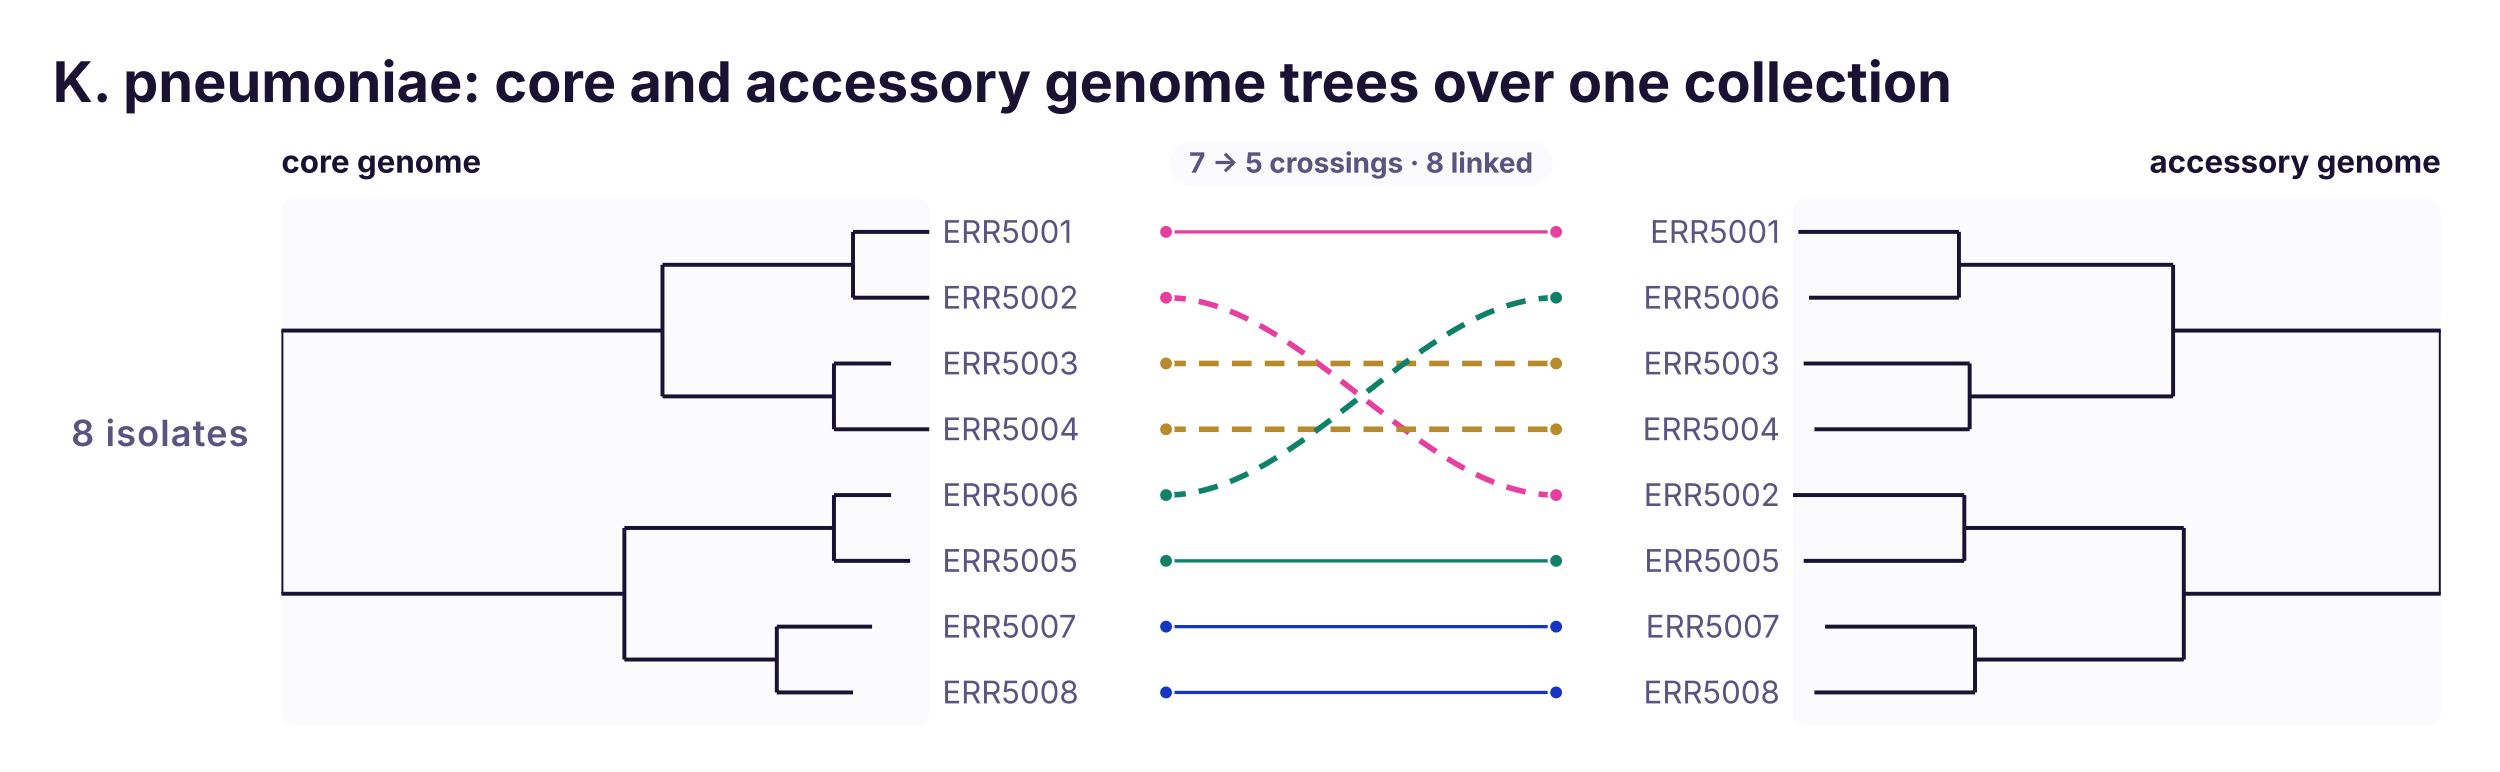
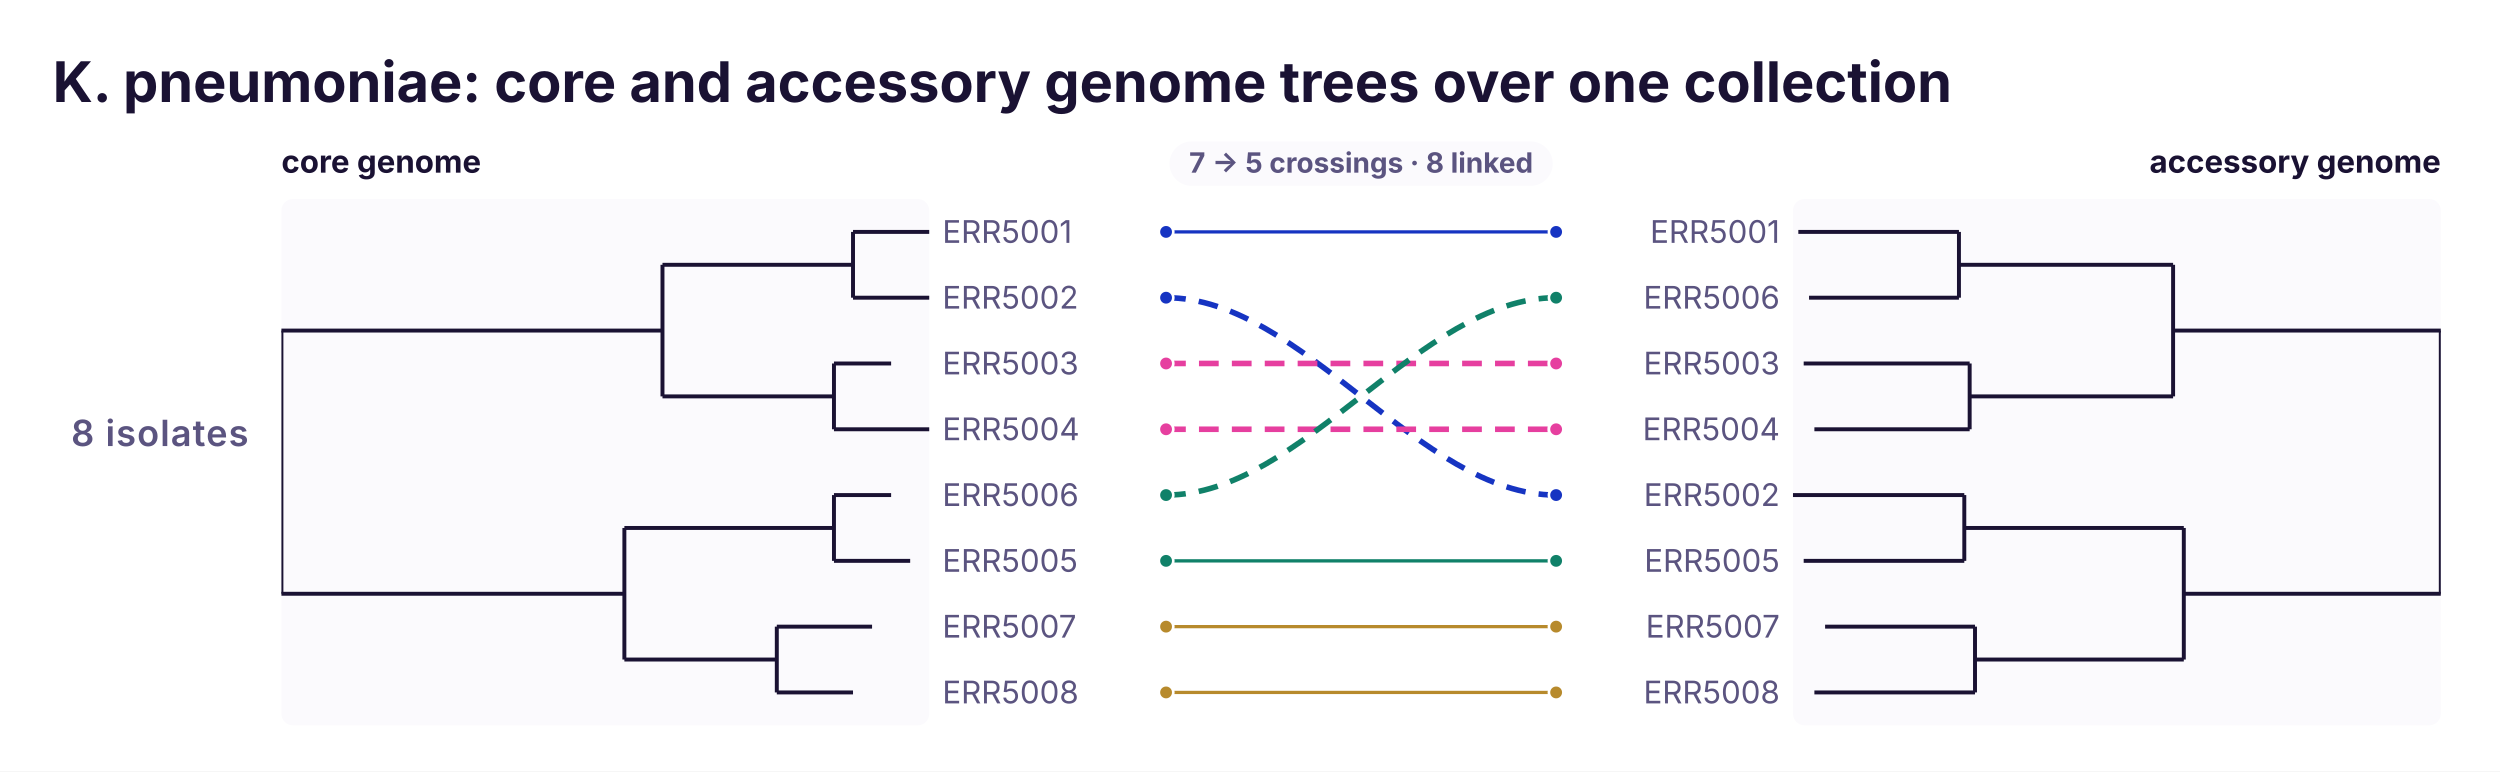
<svg xmlns="http://www.w3.org/2000/svg" width="760" height="234.5" viewBox="0 0 760 234.5" font-family="Inter, Liberation Sans, Arial, Helvetica, sans-serif" role="img" aria-labelledby="karyon-title karyon-desc">
  <defs>
    <clipPath id="karyon-clip-0">
      <rect x="85.55" y="43" width="656.45" height="177.5" />
    </clipPath>
  </defs>
  <rect x="0" y="0" width="760" height="234.5" fill="#ffffff" />
  <text x="16" y="31" fill="#1a1233" font-size="17" text-anchor="start" font-weight="bold">K. pneumoniae: core and accessory genome trees over one collection</text>
  <text x="75.55" y="135.6" fill="#5b5480" font-size="11" text-anchor="end" font-weight="600" letter-spacing="0.03em">8 isolates</text>
  <g clip-path="url(#karyon-clip-0)">
    <rect x="85.55" y="60.5" width="196.935" height="160" rx="3.5" fill="#fbfafd" />
    <rect x="545.065" y="60.5" width="196.935" height="160" rx="3.5" fill="#fbfafd" />
    <g>
-       <path d="M354.485 70.5C395.988 70.5 431.562 70.5 473.065 70.5" fill="none" stroke="#e63f9f" stroke-width="1" />
+       <path d="M354.485 70.5C395.988 70.5 431.562 70.5 473.065 70.5" fill="none" stroke="#1634c2" stroke-width="1" />
      <text x="286.485" y="73.825" fill="#5b5480" font-size="9.5" text-anchor="start">ERR5001</text>
      <text x="541.065" y="73.825" fill="#5b5480" font-size="9.5" text-anchor="end">ERR5001</text>
      <circle cx="354.485" cy="70.5" r="2.6" fill="#ffffff" />
-       <circle cx="354.485" cy="70.5" r="1.8" fill="#e63f9f" />
+       <circle cx="354.485" cy="70.5" r="1.8" fill="#1634c2" />
      <circle cx="473.065" cy="70.5" r="2.6" fill="#ffffff" />
-       <circle cx="473.065" cy="70.5" r="1.8" fill="#e63f9f" />
+       <circle cx="473.065" cy="70.5" r="1.8" fill="#1634c2" />
    </g>
    <g>
-       <path d="M354.485 90.5C395.988 90.5 431.562 150.5 473.065 150.5" fill="none" stroke="#e63f9f" stroke-width="1.7" stroke-dasharray="6 4" />
+       <path d="M354.485 90.5C395.988 90.5 431.562 150.5 473.065 150.5" fill="none" stroke="#1634c2" stroke-width="1.7" stroke-dasharray="6 4" />
      <text x="286.485" y="93.825" fill="#5b5480" font-size="9.5" text-anchor="start">ERR5002</text>
      <text x="541.065" y="153.825" fill="#5b5480" font-size="9.5" text-anchor="end">ERR5002</text>
      <circle cx="354.485" cy="90.5" r="2.6" fill="#ffffff" />
-       <circle cx="354.485" cy="90.5" r="1.8" fill="#e63f9f" />
+       <circle cx="354.485" cy="90.5" r="1.8" fill="#1634c2" />
      <circle cx="473.065" cy="150.5" r="2.6" fill="#ffffff" />
-       <circle cx="473.065" cy="150.5" r="1.8" fill="#e63f9f" />
+       <circle cx="473.065" cy="150.5" r="1.8" fill="#1634c2" />
    </g>
    <g>
-       <path d="M354.485 110.5C395.988 110.5 431.562 110.5 473.065 110.5" fill="none" stroke="#b78a2c" stroke-width="1.7" stroke-dasharray="6 4" />
+       <path d="M354.485 110.5C395.988 110.5 431.562 110.5 473.065 110.5" fill="none" stroke="#e63f9f" stroke-width="1.7" stroke-dasharray="6 4" />
      <text x="286.485" y="113.825" fill="#5b5480" font-size="9.5" text-anchor="start">ERR5003</text>
      <text x="541.065" y="113.825" fill="#5b5480" font-size="9.5" text-anchor="end">ERR5003</text>
      <circle cx="354.485" cy="110.5" r="2.6" fill="#ffffff" />
-       <circle cx="354.485" cy="110.5" r="1.8" fill="#b78a2c" />
+       <circle cx="354.485" cy="110.5" r="1.8" fill="#e63f9f" />
      <circle cx="473.065" cy="110.5" r="2.6" fill="#ffffff" />
-       <circle cx="473.065" cy="110.5" r="1.8" fill="#b78a2c" />
+       <circle cx="473.065" cy="110.5" r="1.8" fill="#e63f9f" />
    </g>
    <g>
-       <path d="M354.485 130.5C395.988 130.5 431.562 130.5 473.065 130.5" fill="none" stroke="#b78a2c" stroke-width="1.7" stroke-dasharray="6 4" />
+       <path d="M354.485 130.5C395.988 130.5 431.562 130.5 473.065 130.5" fill="none" stroke="#e63f9f" stroke-width="1.7" stroke-dasharray="6 4" />
      <text x="286.485" y="133.825" fill="#5b5480" font-size="9.5" text-anchor="start">ERR5004</text>
      <text x="541.065" y="133.825" fill="#5b5480" font-size="9.5" text-anchor="end">ERR5004</text>
      <circle cx="354.485" cy="130.5" r="2.6" fill="#ffffff" />
-       <circle cx="354.485" cy="130.5" r="1.8" fill="#b78a2c" />
+       <circle cx="354.485" cy="130.5" r="1.8" fill="#e63f9f" />
      <circle cx="473.065" cy="130.5" r="2.6" fill="#ffffff" />
-       <circle cx="473.065" cy="130.5" r="1.8" fill="#b78a2c" />
+       <circle cx="473.065" cy="130.5" r="1.8" fill="#e63f9f" />
    </g>
    <g>
      <path d="M354.485 150.5C395.988 150.5 431.562 90.5 473.065 90.5" fill="none" stroke="#108169" stroke-width="1.7" stroke-dasharray="6 4" />
      <text x="286.485" y="153.825" fill="#5b5480" font-size="9.5" text-anchor="start">ERR5006</text>
      <text x="541.065" y="93.825" fill="#5b5480" font-size="9.5" text-anchor="end">ERR5006</text>
      <circle cx="354.485" cy="150.5" r="2.6" fill="#ffffff" />
      <circle cx="354.485" cy="150.5" r="1.8" fill="#108169" />
      <circle cx="473.065" cy="90.5" r="2.6" fill="#ffffff" />
      <circle cx="473.065" cy="90.5" r="1.8" fill="#108169" />
    </g>
    <g>
      <path d="M354.485 170.5C395.988 170.5 431.562 170.5 473.065 170.5" fill="none" stroke="#108169" stroke-width="1" />
      <text x="286.485" y="173.825" fill="#5b5480" font-size="9.5" text-anchor="start">ERR5005</text>
      <text x="541.065" y="173.825" fill="#5b5480" font-size="9.5" text-anchor="end">ERR5005</text>
      <circle cx="354.485" cy="170.5" r="2.6" fill="#ffffff" />
      <circle cx="354.485" cy="170.5" r="1.8" fill="#108169" />
      <circle cx="473.065" cy="170.5" r="2.6" fill="#ffffff" />
      <circle cx="473.065" cy="170.5" r="1.8" fill="#108169" />
    </g>
    <g>
-       <path d="M354.485 190.5C395.988 190.5 431.562 190.5 473.065 190.5" fill="none" stroke="#1634c2" stroke-width="1" />
+       <path d="M354.485 190.5C395.988 190.5 431.562 190.5 473.065 190.5" fill="none" stroke="#b78a2c" stroke-width="1" />
      <text x="286.485" y="193.825" fill="#5b5480" font-size="9.5" text-anchor="start">ERR5007</text>
      <text x="541.065" y="193.825" fill="#5b5480" font-size="9.5" text-anchor="end">ERR5007</text>
      <circle cx="354.485" cy="190.5" r="2.6" fill="#ffffff" />
-       <circle cx="354.485" cy="190.5" r="1.8" fill="#1634c2" />
+       <circle cx="354.485" cy="190.5" r="1.8" fill="#b78a2c" />
      <circle cx="473.065" cy="190.5" r="2.6" fill="#ffffff" />
-       <circle cx="473.065" cy="190.5" r="1.8" fill="#1634c2" />
+       <circle cx="473.065" cy="190.5" r="1.8" fill="#b78a2c" />
    </g>
    <g>
-       <path d="M354.485 210.5C395.988 210.5 431.562 210.5 473.065 210.5" fill="none" stroke="#1634c2" stroke-width="1" />
+       <path d="M354.485 210.5C395.988 210.5 431.562 210.5 473.065 210.5" fill="none" stroke="#b78a2c" stroke-width="1" />
      <text x="286.485" y="213.825" fill="#5b5480" font-size="9.5" text-anchor="start">ERR5008</text>
      <text x="541.065" y="213.825" fill="#5b5480" font-size="9.5" text-anchor="end">ERR5008</text>
      <circle cx="354.485" cy="210.5" r="2.6" fill="#ffffff" />
-       <circle cx="354.485" cy="210.5" r="1.8" fill="#1634c2" />
+       <circle cx="354.485" cy="210.5" r="1.8" fill="#b78a2c" />
      <circle cx="473.065" cy="210.5" r="2.6" fill="#ffffff" />
-       <circle cx="473.065" cy="210.5" r="1.8" fill="#1634c2" />
+       <circle cx="473.065" cy="210.5" r="1.8" fill="#b78a2c" />
    </g>
    <line x1="85.55" y1="100.5" x2="201.394" y2="100.5" stroke="#1a1233" stroke-width="1.2" />
    <line x1="201.394" y1="80.5" x2="259.316" y2="80.5" stroke="#1a1233" stroke-width="1.2" />
    <line x1="259.316" y1="70.5" x2="282.485" y2="70.5" stroke="#1a1233" stroke-width="1.2" />
    <line x1="259.316" y1="90.5" x2="282.485" y2="90.5" stroke="#1a1233" stroke-width="1.2" />
    <line x1="201.394" y1="120.5" x2="253.524" y2="120.5" stroke="#1a1233" stroke-width="1.2" />
    <line x1="253.524" y1="110.5" x2="270.901" y2="110.5" stroke="#1a1233" stroke-width="1.2" />
    <line x1="253.524" y1="130.5" x2="282.485" y2="130.5" stroke="#1a1233" stroke-width="1.2" />
    <line x1="85.55" y1="180.5" x2="189.81" y2="180.5" stroke="#1a1233" stroke-width="1.2" />
    <line x1="189.81" y1="160.5" x2="253.524" y2="160.5" stroke="#1a1233" stroke-width="1.2" />
    <line x1="253.524" y1="170.5" x2="276.693" y2="170.5" stroke="#1a1233" stroke-width="1.2" />
    <line x1="253.524" y1="150.5" x2="270.901" y2="150.5" stroke="#1a1233" stroke-width="1.2" />
    <line x1="189.81" y1="200.5" x2="236.147" y2="200.5" stroke="#1a1233" stroke-width="1.2" />
    <line x1="236.147" y1="190.5" x2="265.108" y2="190.5" stroke="#1a1233" stroke-width="1.2" />
    <line x1="236.147" y1="210.5" x2="259.316" y2="210.5" stroke="#1a1233" stroke-width="1.2" />
    <line x1="85.55" y1="100.5" x2="85.55" y2="180.5" stroke="#1a1233" stroke-width="1.2" />
    <line x1="201.394" y1="80.5" x2="201.394" y2="120.5" stroke="#1a1233" stroke-width="1.2" />
    <line x1="259.316" y1="70.5" x2="259.316" y2="90.5" stroke="#1a1233" stroke-width="1.2" />
    <line x1="253.524" y1="110.5" x2="253.524" y2="130.5" stroke="#1a1233" stroke-width="1.2" />
    <line x1="189.81" y1="160.5" x2="189.81" y2="200.5" stroke="#1a1233" stroke-width="1.2" />
    <line x1="253.524" y1="150.5" x2="253.524" y2="170.5" stroke="#1a1233" stroke-width="1.2" />
    <line x1="236.147" y1="190.5" x2="236.147" y2="210.5" stroke="#1a1233" stroke-width="1.2" />
    <line x1="742" y1="100.5" x2="660.622" y2="100.5" stroke="#1a1233" stroke-width="1.2" />
    <line x1="660.622" y1="80.5" x2="595.519" y2="80.5" stroke="#1a1233" stroke-width="1.2" />
    <line x1="595.519" y1="70.5" x2="546.693" y2="70.5" stroke="#1a1233" stroke-width="1.2" />
    <line x1="595.519" y1="90.5" x2="549.948" y2="90.5" stroke="#1a1233" stroke-width="1.2" />
    <line x1="660.622" y1="120.5" x2="598.775" y2="120.5" stroke="#1a1233" stroke-width="1.2" />
    <line x1="598.775" y1="110.5" x2="548.32" y2="110.5" stroke="#1a1233" stroke-width="1.2" />
    <line x1="598.775" y1="130.5" x2="551.575" y2="130.5" stroke="#1a1233" stroke-width="1.2" />
    <line x1="742" y1="180.5" x2="663.877" y2="180.5" stroke="#1a1233" stroke-width="1.2" />
    <line x1="663.877" y1="160.5" x2="597.147" y2="160.5" stroke="#1a1233" stroke-width="1.2" />
    <line x1="597.147" y1="170.5" x2="548.32" y2="170.5" stroke="#1a1233" stroke-width="1.2" />
    <line x1="597.147" y1="150.5" x2="545.065" y2="150.5" stroke="#1a1233" stroke-width="1.2" />
    <line x1="663.877" y1="200.5" x2="600.402" y2="200.5" stroke="#1a1233" stroke-width="1.2" />
    <line x1="600.402" y1="190.5" x2="554.83" y2="190.5" stroke="#1a1233" stroke-width="1.2" />
    <line x1="600.402" y1="210.5" x2="551.575" y2="210.5" stroke="#1a1233" stroke-width="1.2" />
    <line x1="742" y1="100.5" x2="742" y2="180.5" stroke="#1a1233" stroke-width="1.2" />
    <line x1="660.622" y1="80.5" x2="660.622" y2="120.5" stroke="#1a1233" stroke-width="1.2" />
    <line x1="595.519" y1="70.5" x2="595.519" y2="90.5" stroke="#1a1233" stroke-width="1.2" />
    <line x1="598.775" y1="110.5" x2="598.775" y2="130.5" stroke="#1a1233" stroke-width="1.2" />
    <line x1="663.877" y1="160.5" x2="663.877" y2="200.5" stroke="#1a1233" stroke-width="1.2" />
    <line x1="597.147" y1="150.5" x2="597.147" y2="170.5" stroke="#1a1233" stroke-width="1.2" />
    <line x1="600.402" y1="190.5" x2="600.402" y2="210.5" stroke="#1a1233" stroke-width="1.2" />
    <text x="85.55" y="52.5" fill="#1a1233" font-size="9.5" text-anchor="start" font-weight="bold">core genome</text>
    <text x="742" y="52.5" fill="#1a1233" font-size="9.5" text-anchor="end" font-weight="bold">accessory genome</text>
    <rect x="355.52" y="43" width="116.51" height="13.5" rx="6.75" fill="#fbfafd" />
    <text x="413.775" y="52.5" fill="#5b5480" font-size="8.5" text-anchor="middle" font-weight="bold">7 → 5 crossings · 8 linked</text>
  </g>
</svg>
